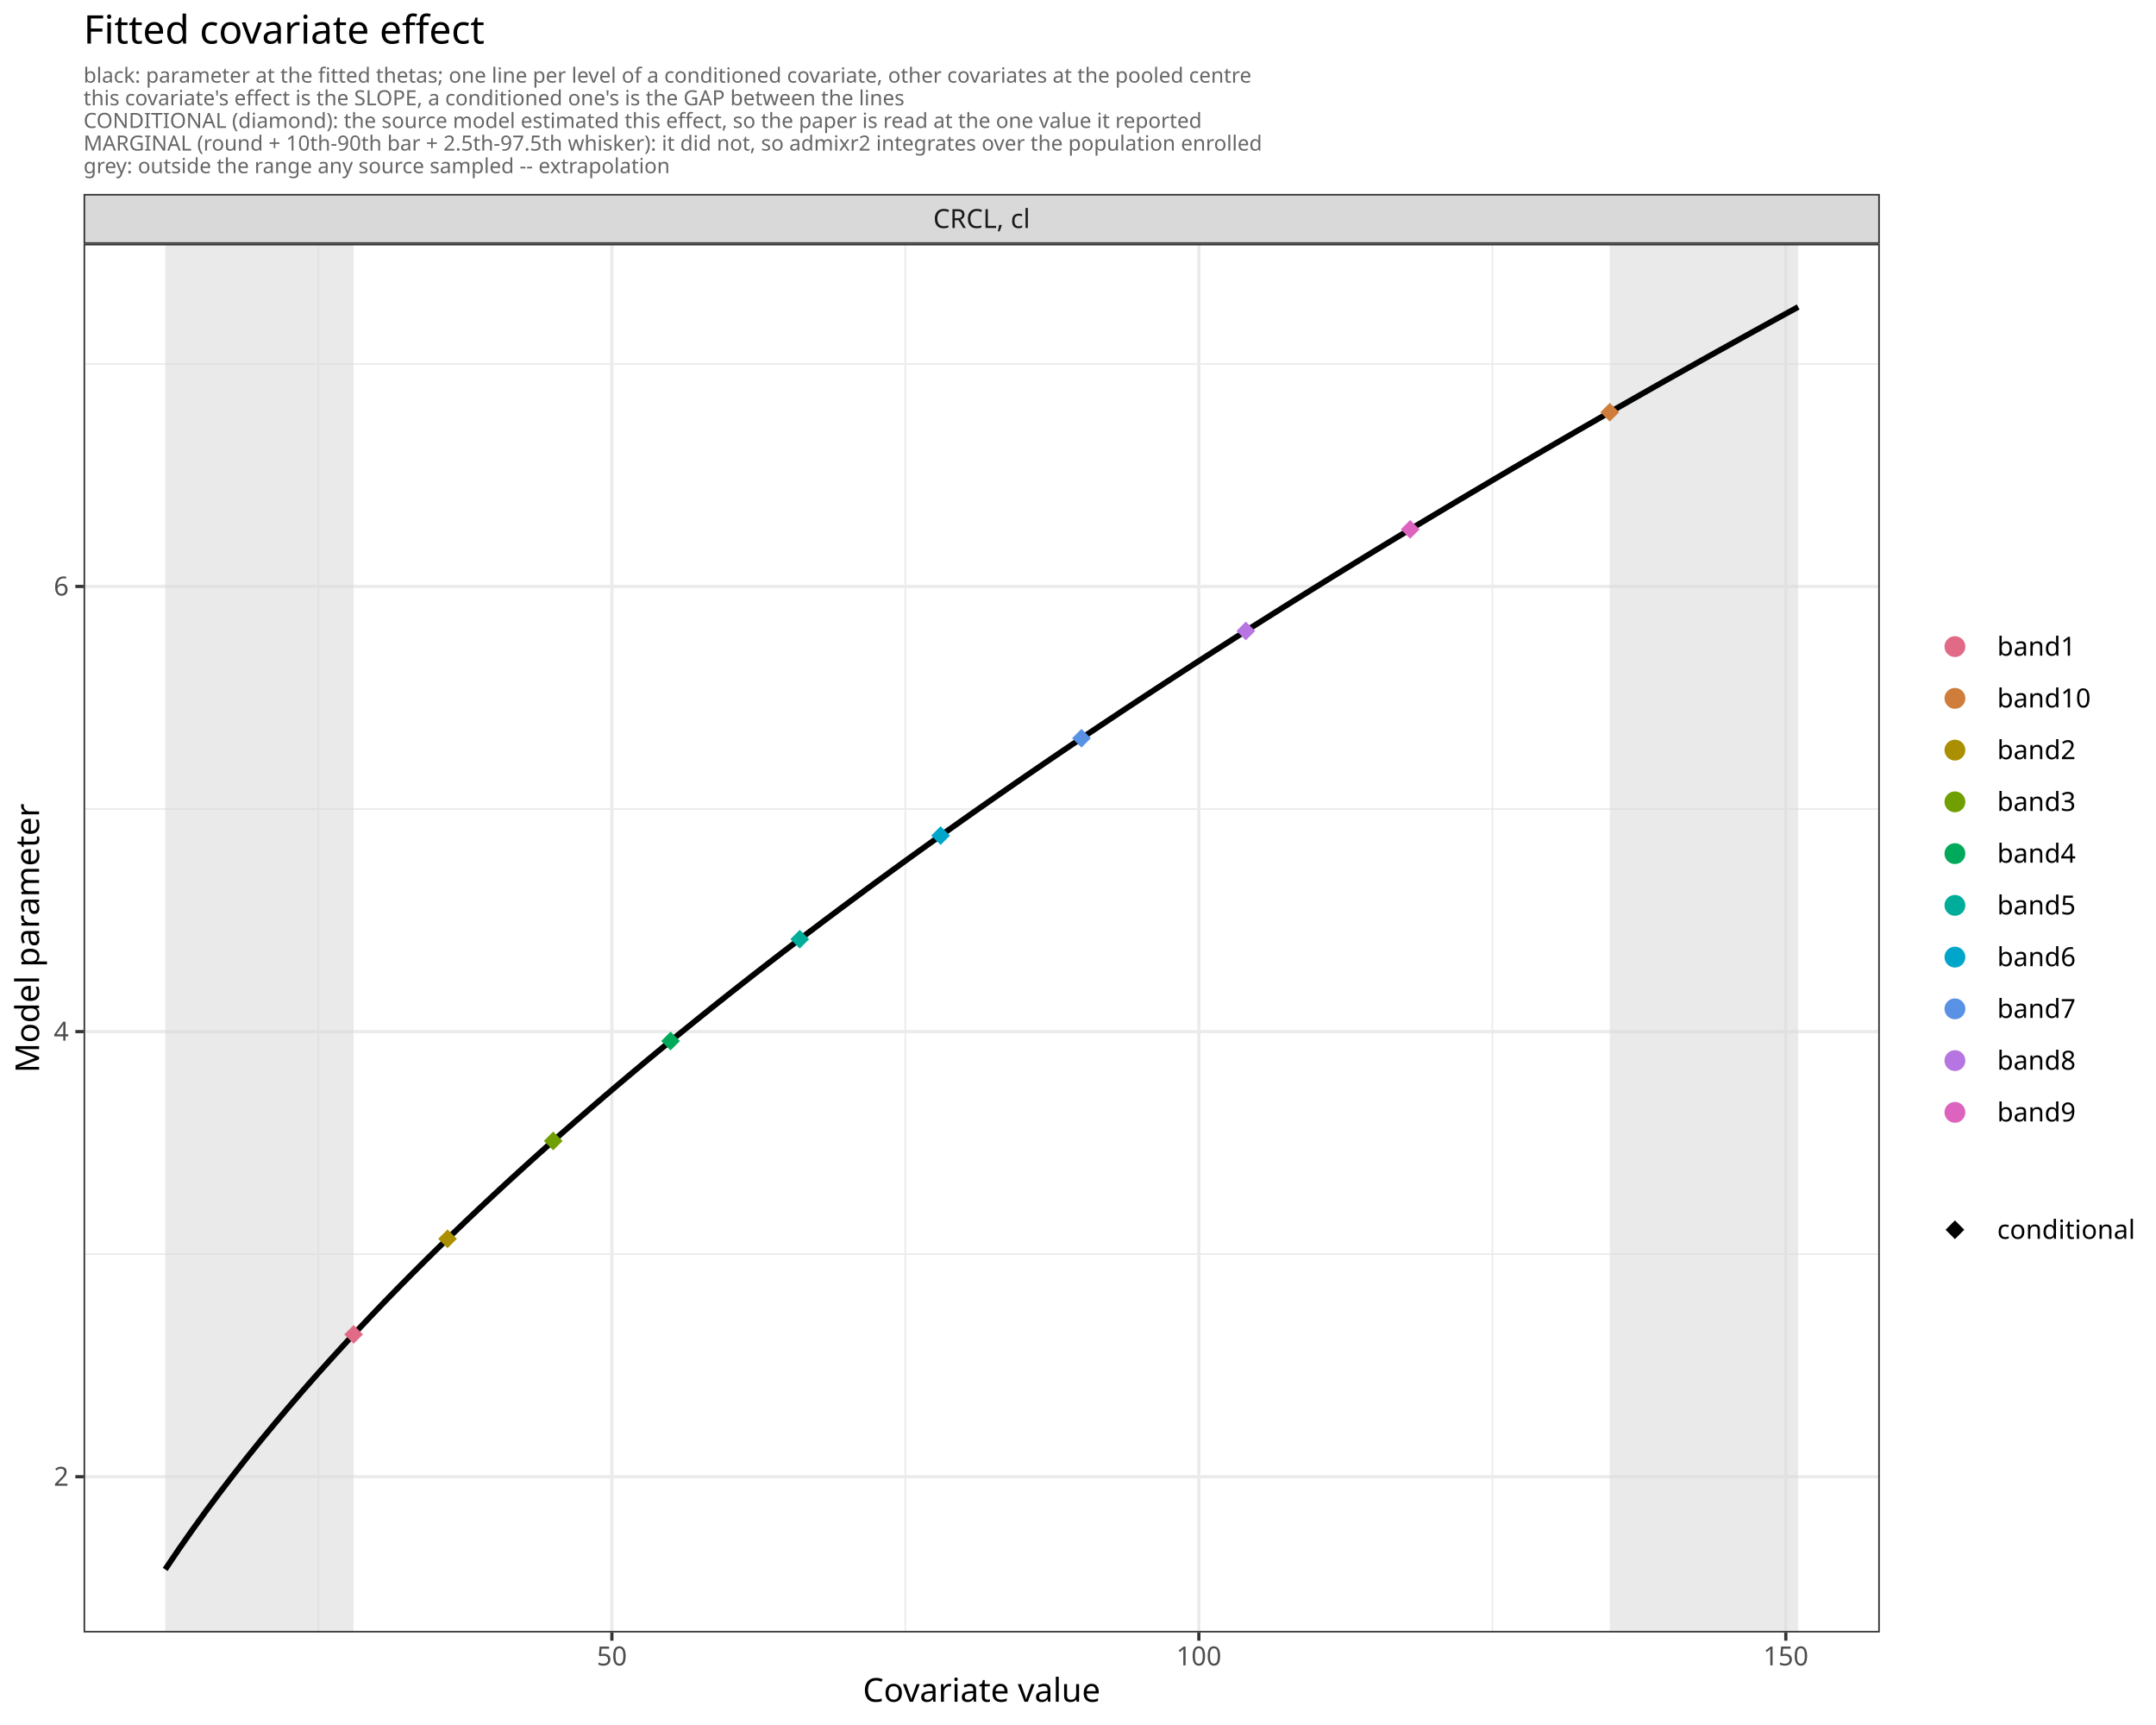
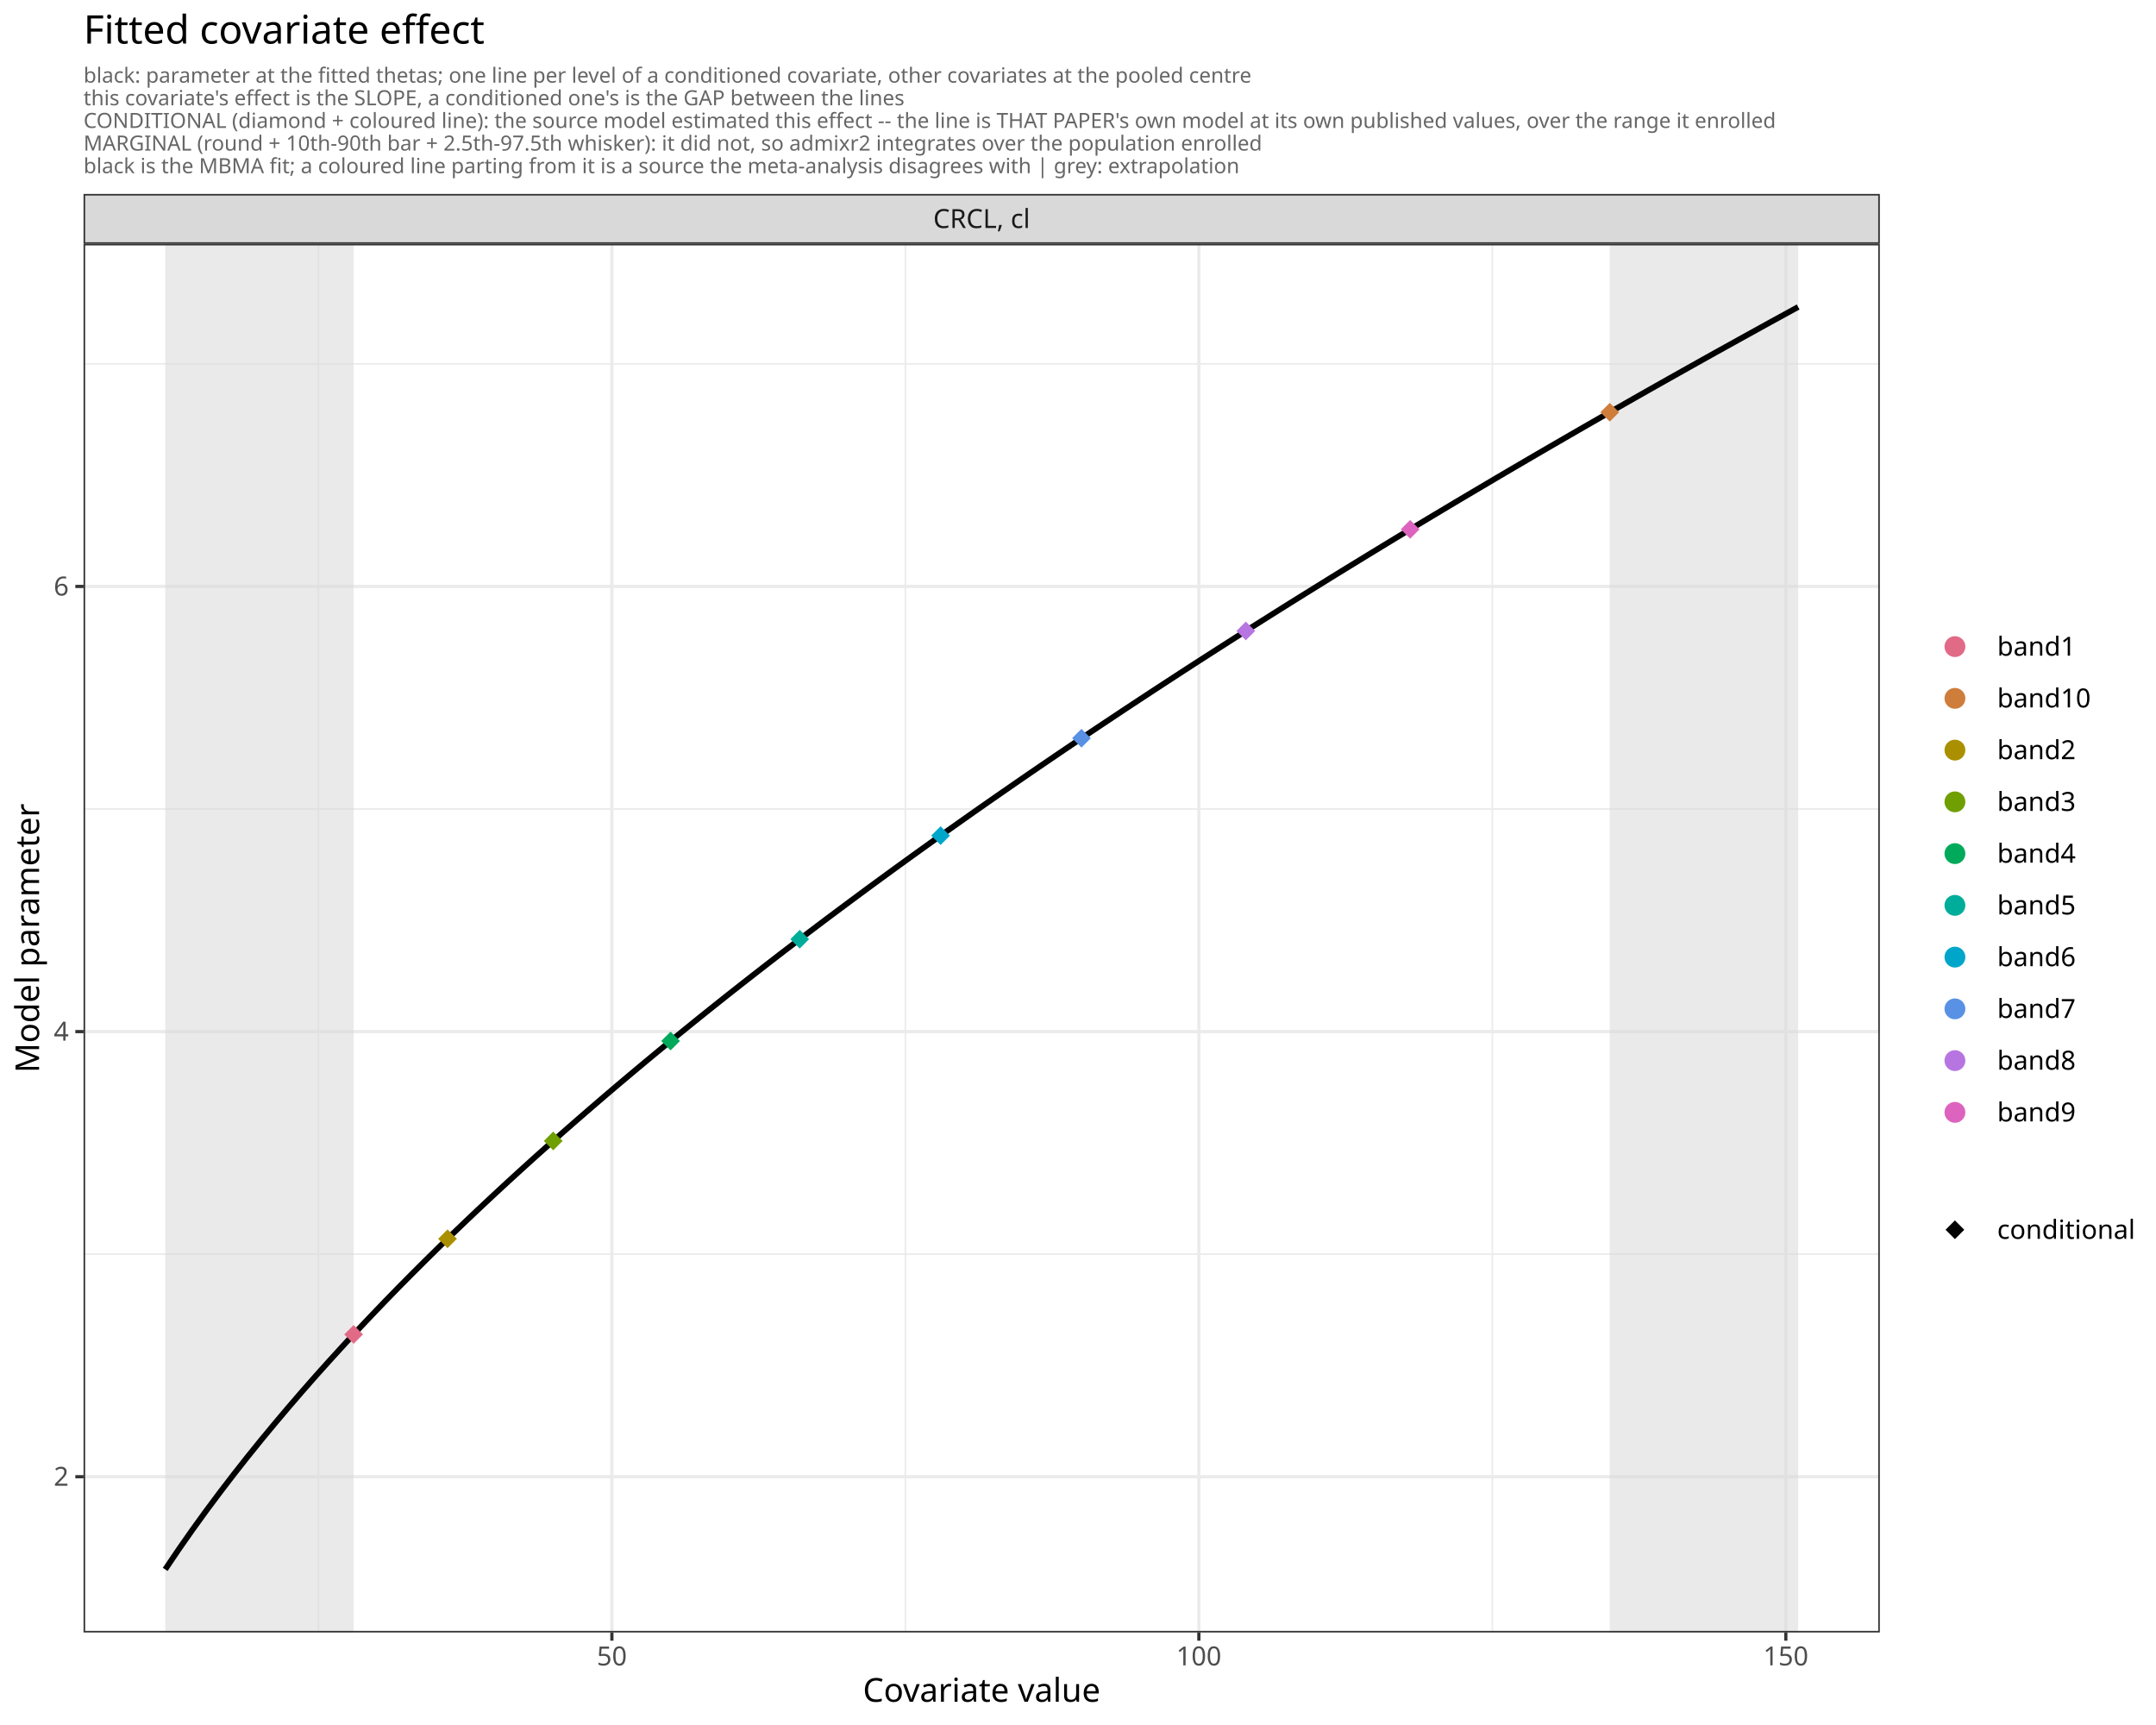
<svg xmlns="http://www.w3.org/2000/svg" class="svglite" data-engine-version="2.0" width="720.00pt" height="576.00pt" viewBox="0 0 720.00 576.00">
  <defs>
    <style type="text/css">
    .svglite line, .svglite polyline, .svglite polygon, .svglite path, .svglite rect, .svglite circle {
      fill: none;
      stroke: #000000;
      stroke-linecap: round;
      stroke-linejoin: round;
      stroke-miterlimit: 10.00;
    }
  </style>
  </defs>
  <rect width="100%" height="100%" style="stroke: none; fill: #FFFFFF;" />
  <defs>
    <clipPath id="cpMC4wMHw3MjAuMDB8MC4wMHw1NzYuMDA=">
      <rect x="0.00" y="0.00" width="720.00" height="576.00" />
    </clipPath>
  </defs>
  <g clip-path="url(#cpMC4wMHw3MjAuMDB8MC4wMHw1NzYuMDA=)">
    <rect x="0.00" y="0.00" width="720.00" height="576.00" style="stroke-width: 1.07; stroke: #FFFFFF; fill: #FFFFFF;" />
  </g>
  <defs>
    <clipPath id="cpMjcuOTB8NjI3Ljc3fDgxLjQyfDU0NS4xMQ==">
      <rect x="27.90" y="81.42" width="599.87" height="463.69" />
    </clipPath>
  </defs>
  <g clip-path="url(#cpMjcuOTB8NjI3Ljc3fDgxLjQyfDU0NS4xMQ==)">
    <rect x="27.90" y="81.42" width="599.87" height="463.69" style="stroke-width: 1.07; stroke: none; fill: #FFFFFF;" />
    <polyline points="27.90,418.77 627.77,418.77 " style="stroke-width: 0.53; stroke: #EBEBEB; stroke-linecap: butt;" />
    <polyline points="27.90,270.14 627.77,270.14 " style="stroke-width: 0.53; stroke: #EBEBEB; stroke-linecap: butt;" />
    <polyline points="27.90,121.51 627.77,121.51 " style="stroke-width: 0.53; stroke: #EBEBEB; stroke-linecap: butt;" />
    <polyline points="106.33,545.11 106.33,81.42 " style="stroke-width: 0.53; stroke: #EBEBEB; stroke-linecap: butt;" />
    <polyline points="302.35,545.11 302.35,81.42 " style="stroke-width: 0.53; stroke: #EBEBEB; stroke-linecap: butt;" />
    <polyline points="498.37,545.11 498.37,81.42 " style="stroke-width: 0.53; stroke: #EBEBEB; stroke-linecap: butt;" />
    <polyline points="27.90,493.09 627.77,493.09 " style="stroke-width: 1.07; stroke: #EBEBEB; stroke-linecap: butt;" />
    <polyline points="27.90,344.46 627.77,344.46 " style="stroke-width: 1.07; stroke: #EBEBEB; stroke-linecap: butt;" />
    <polyline points="27.90,195.82 627.77,195.82 " style="stroke-width: 1.07; stroke: #EBEBEB; stroke-linecap: butt;" />
    <polyline points="204.34,545.11 204.34,81.42 " style="stroke-width: 1.07; stroke: #EBEBEB; stroke-linecap: butt;" />
    <polyline points="400.36,545.11 400.36,81.42 " style="stroke-width: 1.07; stroke: #EBEBEB; stroke-linecap: butt;" />
    <polyline points="596.38,545.11 596.38,81.42 " style="stroke-width: 1.07; stroke: #EBEBEB; stroke-linecap: butt;" />
    <rect x="55.17" y="81.42" width="62.92" height="463.69" style="stroke-width: 1.07; stroke: none; stroke-linecap: butt; stroke-linejoin: miter; fill: #D9D9D9; fill-opacity: 0.55;" />
    <rect x="537.58" y="81.42" width="62.92" height="463.69" style="stroke-width: 1.07; stroke: none; stroke-linecap: butt; stroke-linejoin: miter; fill: #D9D9D9; fill-opacity: 0.55;" />
    <polyline points="55.17,524.04 59.75,517.26 64.33,510.72 68.91,504.39 73.50,498.25 78.08,492.28 82.66,486.46 87.24,480.79 91.83,475.25 96.41,469.83 100.99,464.52 105.57,459.31 110.16,454.20 114.74,449.18 119.32,444.25 123.91,439.40 128.49,434.62 133.07,429.92 137.65,425.29 142.24,420.72 146.82,416.21 151.40,411.76 155.98,407.37 160.57,403.03 165.15,398.75 169.73,394.51 174.31,390.33 178.90,386.18 183.48,382.09 188.06,378.03 192.65,374.02 197.23,370.05 201.81,366.11 206.39,362.21 210.98,358.35 215.56,354.52 220.14,350.73 224.72,346.97 229.31,343.24 233.89,339.54 238.47,335.87 243.05,332.23 247.64,328.62 252.22,325.04 256.80,321.48 261.38,317.95 265.97,314.45 270.55,310.97 275.13,307.51 279.72,304.08 284.30,300.67 288.88,297.28 293.46,293.92 298.05,290.57 302.63,287.25 307.21,283.95 311.79,280.67 316.38,277.41 320.96,274.17 325.54,270.94 330.12,267.74 334.71,264.55 339.29,261.38 343.87,258.23 348.45,255.10 353.04,251.98 357.62,248.88 362.20,245.80 366.79,242.73 371.37,239.68 375.95,236.64 380.53,233.62 385.12,230.61 389.70,227.62 394.28,224.64 398.86,221.67 403.45,218.72 408.03,215.79 412.61,212.86 417.19,209.95 421.78,207.06 426.36,204.17 430.94,201.30 435.53,198.44 440.11,195.60 444.69,192.76 449.27,189.94 453.86,187.13 458.44,184.33 463.02,181.54 467.60,178.76 472.19,175.99 476.77,173.24 481.35,170.50 485.93,167.76 490.52,165.04 495.10,162.33 499.68,159.62 504.26,156.93 508.85,154.25 513.43,151.57 518.01,148.91 522.60,146.26 527.18,143.61 531.76,140.98 536.34,138.35 540.93,135.74 545.51,133.13 550.09,130.53 554.67,127.94 559.26,125.36 563.84,122.79 568.42,120.22 573.00,117.66 577.59,115.12 582.17,112.58 586.75,110.05 591.33,107.52 595.92,105.01 600.50,102.50 " style="stroke-width: 1.92; stroke-linecap: butt;" />
    <polygon points="114.96,445.58 118.09,442.45 121.22,445.58 118.09,448.71 " style="stroke-width: 0.71; stroke: none; fill: #E16A86;" />
    <polygon points="534.45,137.65 537.58,134.52 540.71,137.65 537.58,140.78 " style="stroke-width: 0.71; stroke: none; fill: #CE7D3B;" />
    <polygon points="146.32,413.65 149.45,410.52 152.58,413.65 149.45,416.78 " style="stroke-width: 0.71; stroke: none; fill: #AA9000;" />
    <polygon points="181.61,380.98 184.74,377.85 187.87,380.98 184.74,384.10 " style="stroke-width: 0.71; stroke: none; fill: #6F9F00;" />
    <polygon points="220.81,347.61 223.94,344.48 227.07,347.61 223.94,350.74 " style="stroke-width: 0.71; stroke: none; fill: #00AA5A;" />
    <polygon points="263.94,313.61 267.07,310.48 270.19,313.61 267.07,316.74 " style="stroke-width: 0.71; stroke: none; fill: #00AD9A;" />
    <polygon points="310.98,279.02 314.11,275.89 317.24,279.02 314.11,282.15 " style="stroke-width: 0.71; stroke: none; fill: #00A6CA;" />
    <polygon points="358.03,246.50 361.16,243.37 364.29,246.50 361.16,249.63 " style="stroke-width: 0.71; stroke: none; fill: #5991E4;" />
    <polygon points="412.91,210.69 416.04,207.56 419.17,210.69 416.04,213.81 " style="stroke-width: 0.71; stroke: none; fill: #B675E0;" />
    <polygon points="467.80,176.75 470.93,173.63 474.06,176.75 470.93,179.88 " style="stroke-width: 0.71; stroke: none; fill: #DD64BE;" />
    <rect x="27.90" y="81.42" width="599.87" height="463.69" style="stroke-width: 1.07; stroke: #333333;" />
  </g>
  <g clip-path="url(#cpMC4wMHw3MjAuMDB8MC4wMHw1NzYuMDA=)">
</g>
  <defs>
    <clipPath id="cpMjcuOTB8NjI3Ljc3fDY0Ljc3fDgxLjQy">
      <rect x="27.90" y="64.77" width="599.87" height="16.65" />
    </clipPath>
  </defs>
  <g clip-path="url(#cpMjcuOTB8NjI3Ljc3fDY0Ljc3fDgxLjQy)">
    <rect x="27.90" y="64.77" width="599.87" height="16.65" style="stroke-width: 1.07; stroke: #333333; fill: #D9D9D9;" />
    <text x="327.83" y="76.13" text-anchor="middle" style="font-size: 8.80px; fill: #1A1A1A; font-family: sans;" textLength="35.21px" lengthAdjust="spacingAndGlyphs">CRCL, cl</text>
  </g>
  <g clip-path="url(#cpMC4wMHw3MjAuMDB8MC4wMHw1NzYuMDA=)">
    <polyline points="204.34,547.85 204.34,545.11 " style="stroke-width: 1.07; stroke: #333333; stroke-linecap: butt;" />
    <polyline points="400.36,547.85 400.36,545.11 " style="stroke-width: 1.07; stroke: #333333; stroke-linecap: butt;" />
    <polyline points="596.38,547.85 596.38,545.11 " style="stroke-width: 1.07; stroke: #333333; stroke-linecap: butt;" />
    <text x="204.34" y="556.10" text-anchor="middle" style="font-size: 8.80px; fill: #4D4D4D; font-family: sans;" textLength="9.79px" lengthAdjust="spacingAndGlyphs">50</text>
    <text x="400.36" y="556.10" text-anchor="middle" style="font-size: 8.80px; fill: #4D4D4D; font-family: sans;" textLength="14.68px" lengthAdjust="spacingAndGlyphs">100</text>
    <text x="596.38" y="556.10" text-anchor="middle" style="font-size: 8.80px; fill: #4D4D4D; font-family: sans;" textLength="14.68px" lengthAdjust="spacingAndGlyphs">150</text>
    <text x="22.97" y="496.12" text-anchor="end" style="font-size: 8.80px; fill: #4D4D4D; font-family: sans;" textLength="4.89px" lengthAdjust="spacingAndGlyphs">2</text>
    <text x="22.97" y="347.48" text-anchor="end" style="font-size: 8.80px; fill: #4D4D4D; font-family: sans;" textLength="4.89px" lengthAdjust="spacingAndGlyphs">4</text>
    <text x="22.97" y="198.85" text-anchor="end" style="font-size: 8.80px; fill: #4D4D4D; font-family: sans;" textLength="4.89px" lengthAdjust="spacingAndGlyphs">6</text>
    <polyline points="25.16,493.09 27.90,493.09 " style="stroke-width: 1.07; stroke: #333333; stroke-linecap: butt;" />
    <polyline points="25.16,344.46 27.90,344.46 " style="stroke-width: 1.07; stroke: #333333; stroke-linecap: butt;" />
    <polyline points="25.16,195.82 27.90,195.82 " style="stroke-width: 1.07; stroke: #333333; stroke-linecap: butt;" />
    <text x="327.83" y="568.24" text-anchor="middle" style="font-size: 11.00px; font-family: sans;" textLength="76.44px" lengthAdjust="spacingAndGlyphs">Covariate value</text>
    <text transform="translate(13.05,313.27) rotate(-90)" text-anchor="middle" style="font-size: 11.00px; font-family: sans;" textLength="83.16px" lengthAdjust="spacingAndGlyphs">Model parameter</text>
    <rect x="638.73" y="201.79" width="63.09" height="183.76" style="stroke-width: 1.07; stroke: none; fill: #FFFFFF;" />
    <rect x="644.21" y="207.27" width="17.28" height="17.28" style="stroke-width: 1.07; stroke: none; fill: #FFFFFF;" />
    <circle cx="652.85" cy="215.91" r="3.13" style="stroke-width: 0.71; stroke: #E16A86; fill: #E16A86;" />
    <rect x="644.21" y="224.55" width="17.28" height="17.28" style="stroke-width: 1.07; stroke: none; fill: #FFFFFF;" />
    <circle cx="652.85" cy="233.19" r="3.13" style="stroke-width: 0.71; stroke: #CE7D3B; fill: #CE7D3B;" />
    <rect x="644.21" y="241.83" width="17.28" height="17.28" style="stroke-width: 1.07; stroke: none; fill: #FFFFFF;" />
    <circle cx="652.85" cy="250.47" r="3.13" style="stroke-width: 0.71; stroke: #AA9000; fill: #AA9000;" />
    <rect x="644.21" y="259.11" width="17.28" height="17.28" style="stroke-width: 1.07; stroke: none; fill: #FFFFFF;" />
    <circle cx="652.85" cy="267.75" r="3.13" style="stroke-width: 0.71; stroke: #6F9F00; fill: #6F9F00;" />
    <rect x="644.21" y="276.39" width="17.28" height="17.28" style="stroke-width: 1.07; stroke: none; fill: #FFFFFF;" />
    <circle cx="652.85" cy="285.03" r="3.13" style="stroke-width: 0.71; stroke: #00AA5A; fill: #00AA5A;" />
    <rect x="644.21" y="293.67" width="17.28" height="17.28" style="stroke-width: 1.07; stroke: none; fill: #FFFFFF;" />
    <circle cx="652.85" cy="302.31" r="3.13" style="stroke-width: 0.71; stroke: #00AD9A; fill: #00AD9A;" />
    <rect x="644.21" y="310.95" width="17.28" height="17.28" style="stroke-width: 1.07; stroke: none; fill: #FFFFFF;" />
    <circle cx="652.85" cy="319.59" r="3.13" style="stroke-width: 0.71; stroke: #00A6CA; fill: #00A6CA;" />
    <rect x="644.21" y="328.23" width="17.28" height="17.28" style="stroke-width: 1.07; stroke: none; fill: #FFFFFF;" />
    <circle cx="652.85" cy="336.87" r="3.13" style="stroke-width: 0.71; stroke: #5991E4; fill: #5991E4;" />
    <rect x="644.21" y="345.51" width="17.28" height="17.28" style="stroke-width: 1.07; stroke: none; fill: #FFFFFF;" />
    <circle cx="652.85" cy="354.15" r="3.13" style="stroke-width: 0.71; stroke: #B675E0; fill: #B675E0;" />
    <rect x="644.21" y="362.79" width="17.28" height="17.28" style="stroke-width: 1.07; stroke: none; fill: #FFFFFF;" />
    <circle cx="652.85" cy="371.43" r="3.13" style="stroke-width: 0.71; stroke: #DD64BE; fill: #DD64BE;" />
    <text x="666.96" y="218.94" style="font-size: 8.80px; font-family: sans;" textLength="24.47px" lengthAdjust="spacingAndGlyphs">band1</text>
    <text x="666.96" y="236.22" style="font-size: 8.80px; font-family: sans;" textLength="29.37px" lengthAdjust="spacingAndGlyphs">band10</text>
    <text x="666.96" y="253.50" style="font-size: 8.80px; font-family: sans;" textLength="24.47px" lengthAdjust="spacingAndGlyphs">band2</text>
    <text x="666.96" y="270.78" style="font-size: 8.80px; font-family: sans;" textLength="24.47px" lengthAdjust="spacingAndGlyphs">band3</text>
    <text x="666.96" y="288.06" style="font-size: 8.80px; font-family: sans;" textLength="24.47px" lengthAdjust="spacingAndGlyphs">band4</text>
    <text x="666.96" y="305.34" style="font-size: 8.80px; font-family: sans;" textLength="24.47px" lengthAdjust="spacingAndGlyphs">band5</text>
    <text x="666.96" y="322.62" style="font-size: 8.80px; font-family: sans;" textLength="24.47px" lengthAdjust="spacingAndGlyphs">band6</text>
    <text x="666.96" y="339.90" style="font-size: 8.80px; font-family: sans;" textLength="24.47px" lengthAdjust="spacingAndGlyphs">band7</text>
    <text x="666.96" y="357.18" style="font-size: 8.80px; font-family: sans;" textLength="24.47px" lengthAdjust="spacingAndGlyphs">band8</text>
    <text x="666.96" y="374.46" style="font-size: 8.80px; font-family: sans;" textLength="24.47px" lengthAdjust="spacingAndGlyphs">band9</text>
    <rect x="638.73" y="396.51" width="75.79" height="28.24" style="stroke-width: 1.07; stroke: none; fill: #FFFFFF;" />
    <rect x="644.21" y="401.99" width="17.28" height="17.28" style="stroke-width: 1.07; stroke: none; fill: #FFFFFF;" />
    <polygon points="649.72,410.63 652.85,407.50 655.97,410.63 652.85,413.76 " style="stroke-width: 0.71; stroke: none; fill: #000000;" />
    <text x="666.96" y="413.66" style="font-size: 8.80px; font-family: sans;" textLength="42.08px" lengthAdjust="spacingAndGlyphs">conditional</text>
    <text x="27.90" y="27.60" style="font-size: 7.00px; fill: #666666; font-family: sans;" textLength="365.81px" lengthAdjust="spacingAndGlyphs">black: parameter at the fitted thetas; one line per level of a conditioned covariate, other covariates at the pooled centre</text>
    <text x="27.90" y="35.16" style="font-size: 7.00px; fill: #666666; font-family: sans;" textLength="264.97px" lengthAdjust="spacingAndGlyphs">this covariate's effect is the SLOPE, a conditioned one's is the GAP between the lines</text>
-     <text x="27.90" y="42.72" style="font-size: 7.00px; fill: #666666; font-family: sans;" textLength="354.11px" lengthAdjust="spacingAndGlyphs">CONDITIONAL (diamond): the source model estimated this effect, so the paper is read at the one value it reported</text>
+     <text x="27.90" y="42.72" style="font-size: 7.00px; fill: #666666; font-family: sans;" textLength="542.40px" lengthAdjust="spacingAndGlyphs">CONDITIONAL (diamond + coloured line): the source model estimated this effect -- the line is THAT PAPER's own model at its own published values, over the range it enrolled</text>
    <text x="27.90" y="50.28" style="font-size: 7.00px; fill: #666666; font-family: sans;" textLength="371.24px" lengthAdjust="spacingAndGlyphs">MARGINAL (round + 10th-90th bar + 2.5th-97.5th whisker): it did not, so admixr2 integrates over the population enrolled</text>
-     <text x="27.90" y="57.84" style="font-size: 7.00px; fill: #666666; font-family: sans;" textLength="184.85px" lengthAdjust="spacingAndGlyphs">grey: outside the range any source sampled -- extrapolation</text>
+     <text x="27.90" y="57.84" style="font-size: 7.00px; fill: #666666; font-family: sans;" textLength="366.03px" lengthAdjust="spacingAndGlyphs">black is the MBMA fit; a coloured line parting from it is a source the meta-analysis disagrees with  |  grey: extrapolation</text>
    <text x="27.90" y="14.56" style="font-size: 13.20px; font-family: sans;" textLength="126.21px" lengthAdjust="spacingAndGlyphs">Fitted covariate effect</text>
  </g>
</svg>
